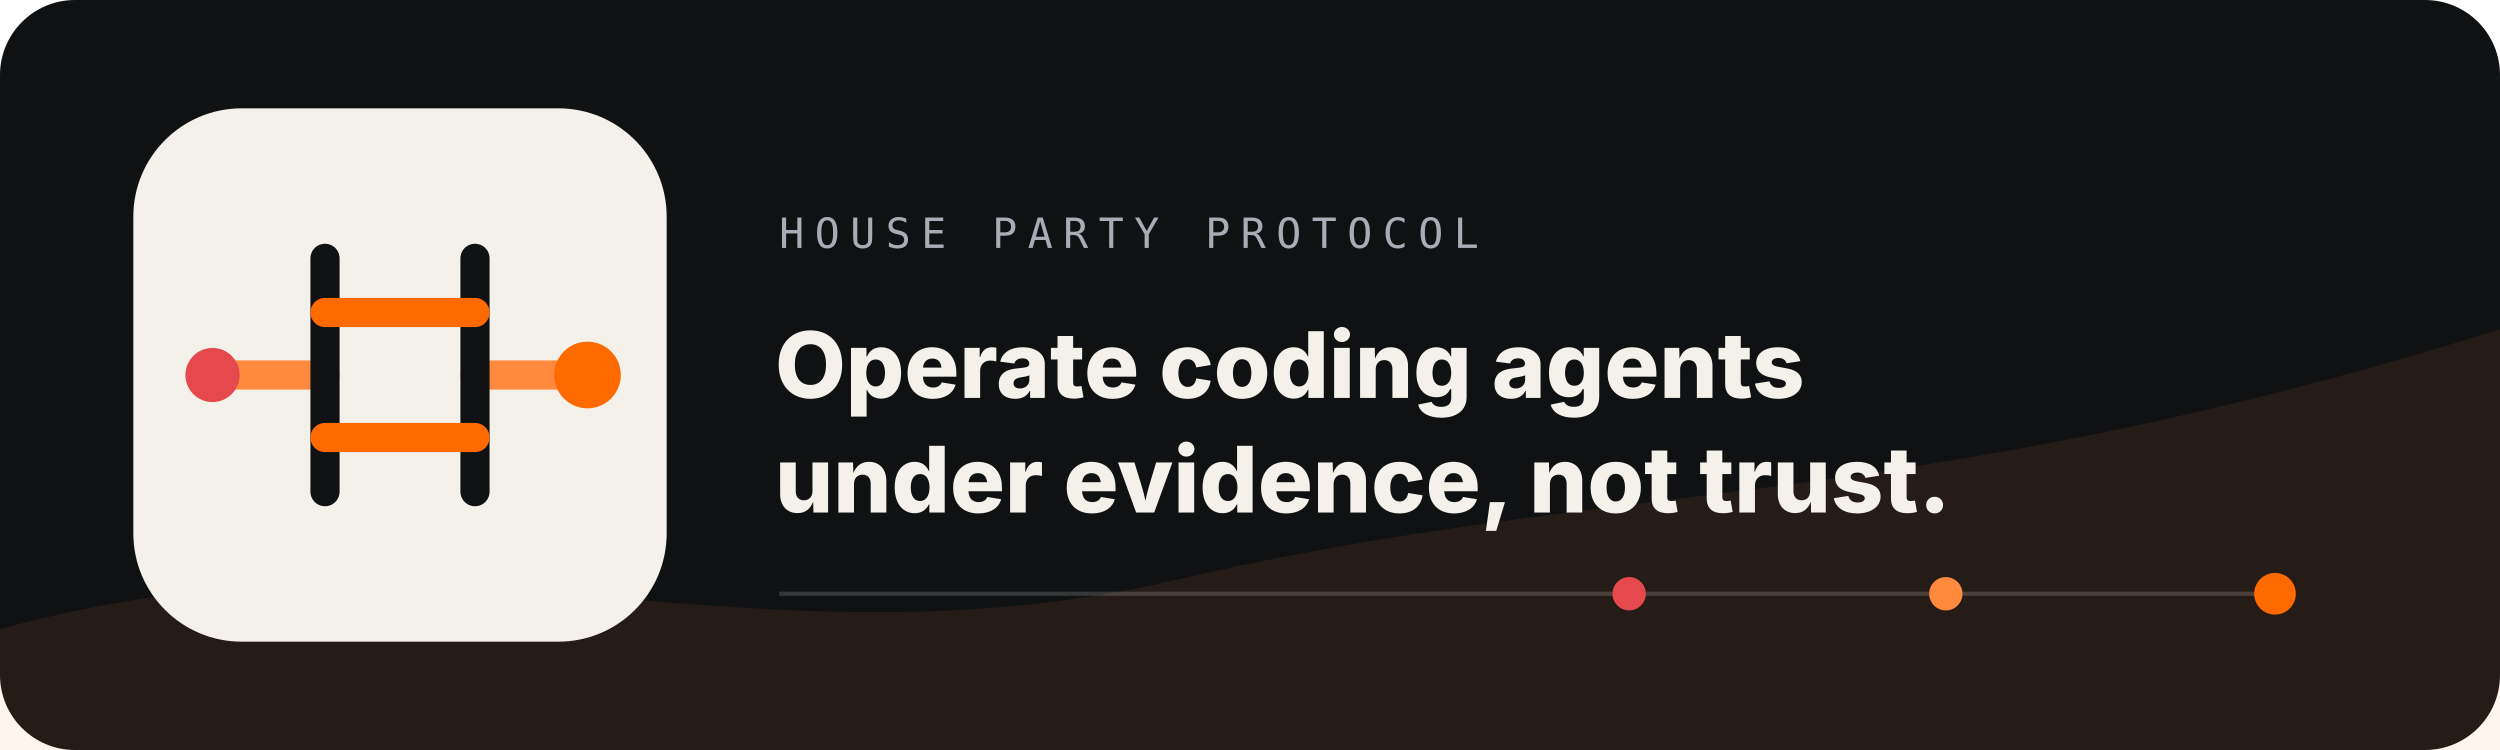
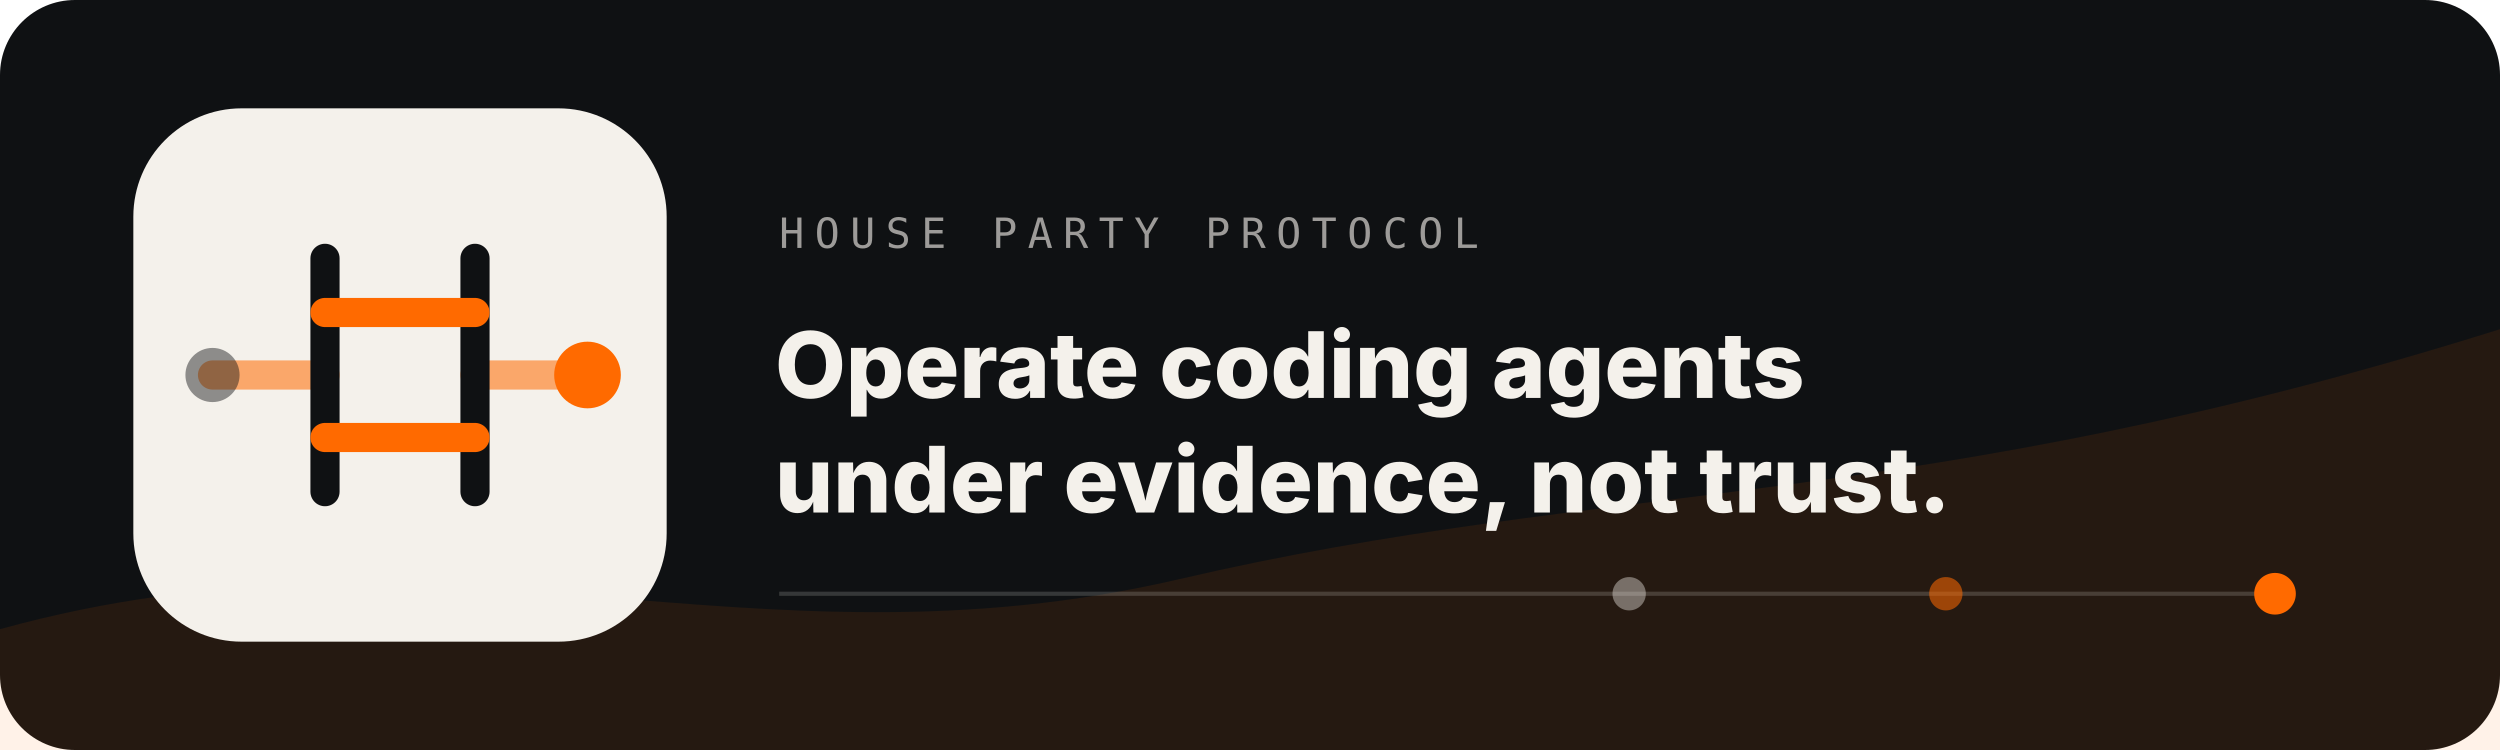
<svg xmlns="http://www.w3.org/2000/svg" viewBox="0 0 1200 360" role="img" aria-labelledby="title desc">
  <rect width="1200" height="360" rx="36" fill="#0F1113" />
-   <path d="M0 302C210 244 360 326 566 278s354-32 634-120v202H0Z" fill="#FF8A3D" opacity=".09" />
+   <path d="M0 302C210 244 360 326 566 278s354-32 634-120v202H0Z" fill="#FF6A00" opacity=".09" />
  <g transform="translate(64 52)">
    <rect width="256" height="256" rx="52" fill="#F4F1EB" />
-     <path d="M38 128H92M164 128H218" stroke="#FF8A3D" stroke-width="14" stroke-linecap="round" />
+     <path d="M38 128H92M164 128H218" stroke="#FF6A00" stroke-width="14" stroke-linecap="round" opacity=".55" />
    <path d="M92 72V184M164 72V184" stroke="#0F1113" stroke-width="14" stroke-linecap="round" />
    <path d="M92 98H164M92 158H164" stroke="#FF6A00" stroke-width="14" stroke-linecap="round" />
-     <circle cx="38" cy="128" r="13" fill="#E5484D" />
+     <circle cx="38" cy="128" r="13" fill="#0F1113" opacity=".45" />
    <circle cx="218" cy="128" r="16" fill="#FF6A00" />
  </g>
-   <text x="374" y="119" font-family="JetBrains Mono, Cascadia Code, Consolas, monospace" font-size="20" letter-spacing="5" fill="#A8ADB5">HOUSE PARTY PROTOCOL</text>
+   <text x="374" y="119" font-family="JetBrains Mono, Cascadia Code, Consolas, monospace" font-size="20" letter-spacing="5" fill="#F4F1EB" opacity=".62">HOUSE PARTY PROTOCOL</text>
  <text x="372" y="191" font-family="Inter, Segoe UI, Arial, sans-serif" font-size="44" font-weight="760" fill="#F4F1EB">Operate coding agents</text>
  <text x="372" y="246" font-family="Inter, Segoe UI, Arial, sans-serif" font-size="44" font-weight="760" fill="#F4F1EB">under evidence, not trust.</text>
  <path d="M374 285H1092" stroke="#F4F1EB" stroke-width="2" opacity=".17" />
-   <circle cx="782" cy="285" r="8" fill="#E5484D" />
-   <circle cx="934" cy="285" r="8" fill="#FF8A3D" />
+   <circle cx="782" cy="285" r="8" fill="#F4F1EB" opacity=".4" />
+   <circle cx="934" cy="285" r="8" fill="#FF6A00" opacity=".55" />
  <circle cx="1092" cy="285" r="10" fill="#FF6A00" />
</svg>
